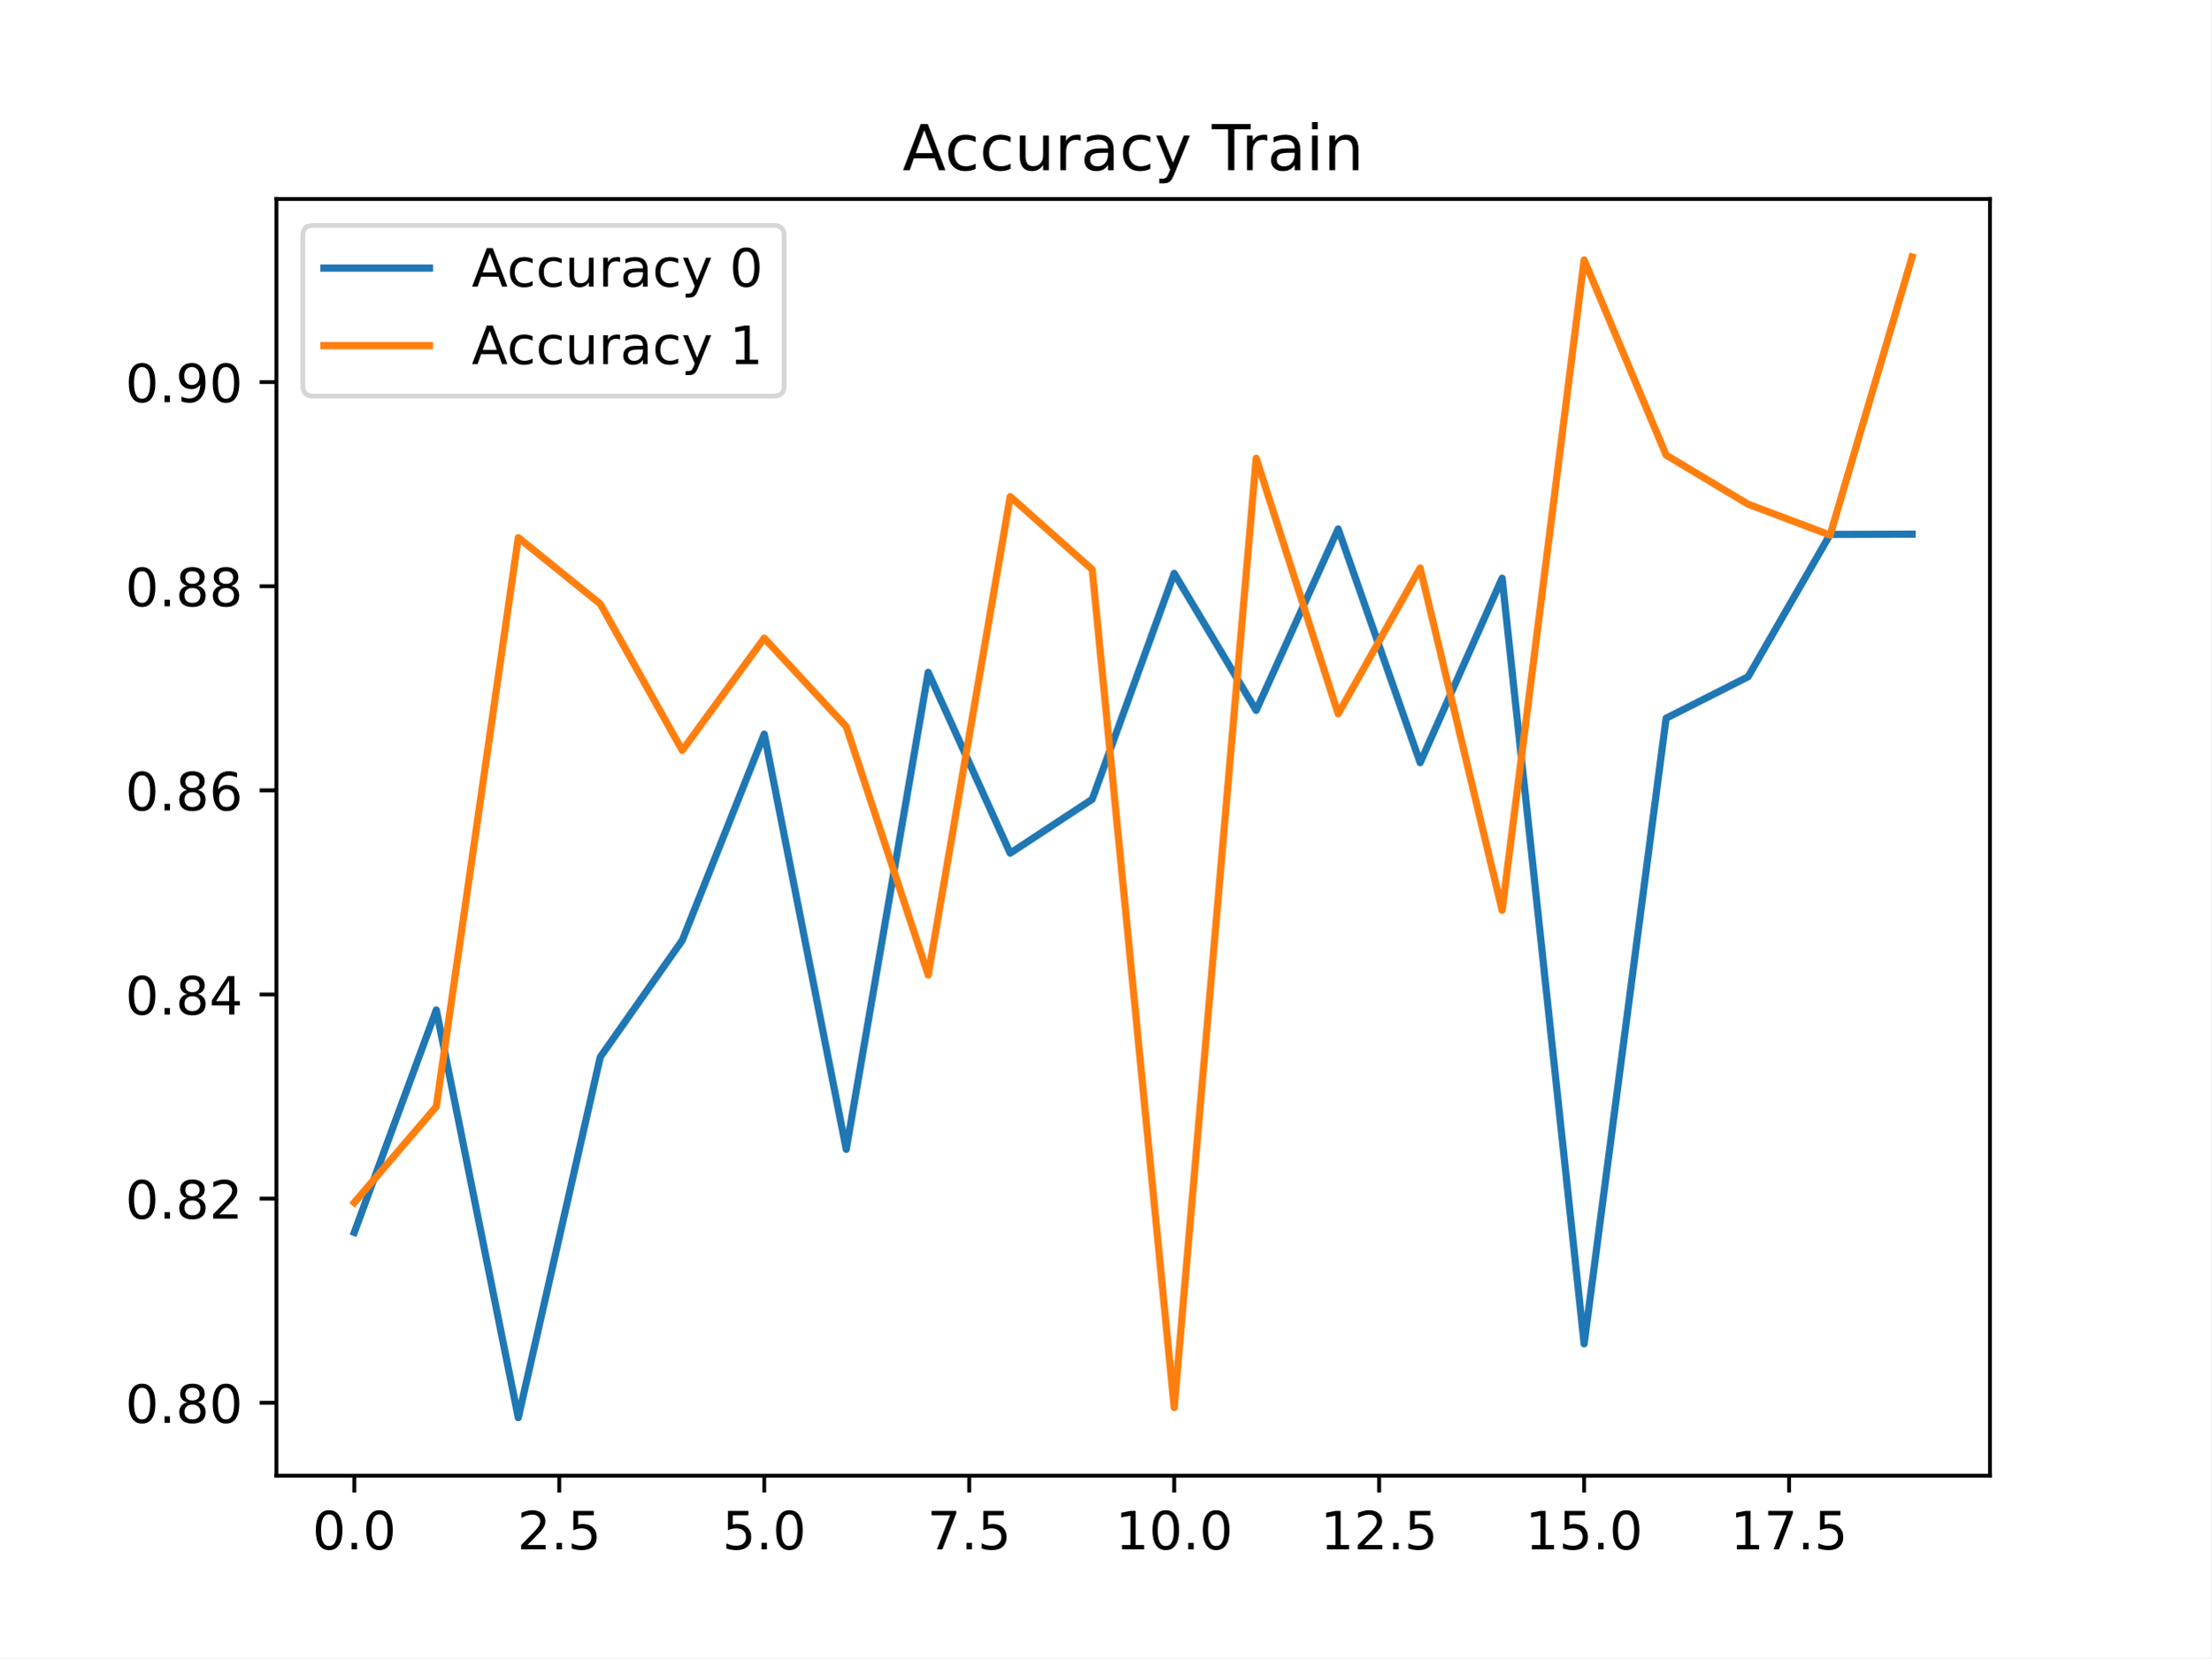
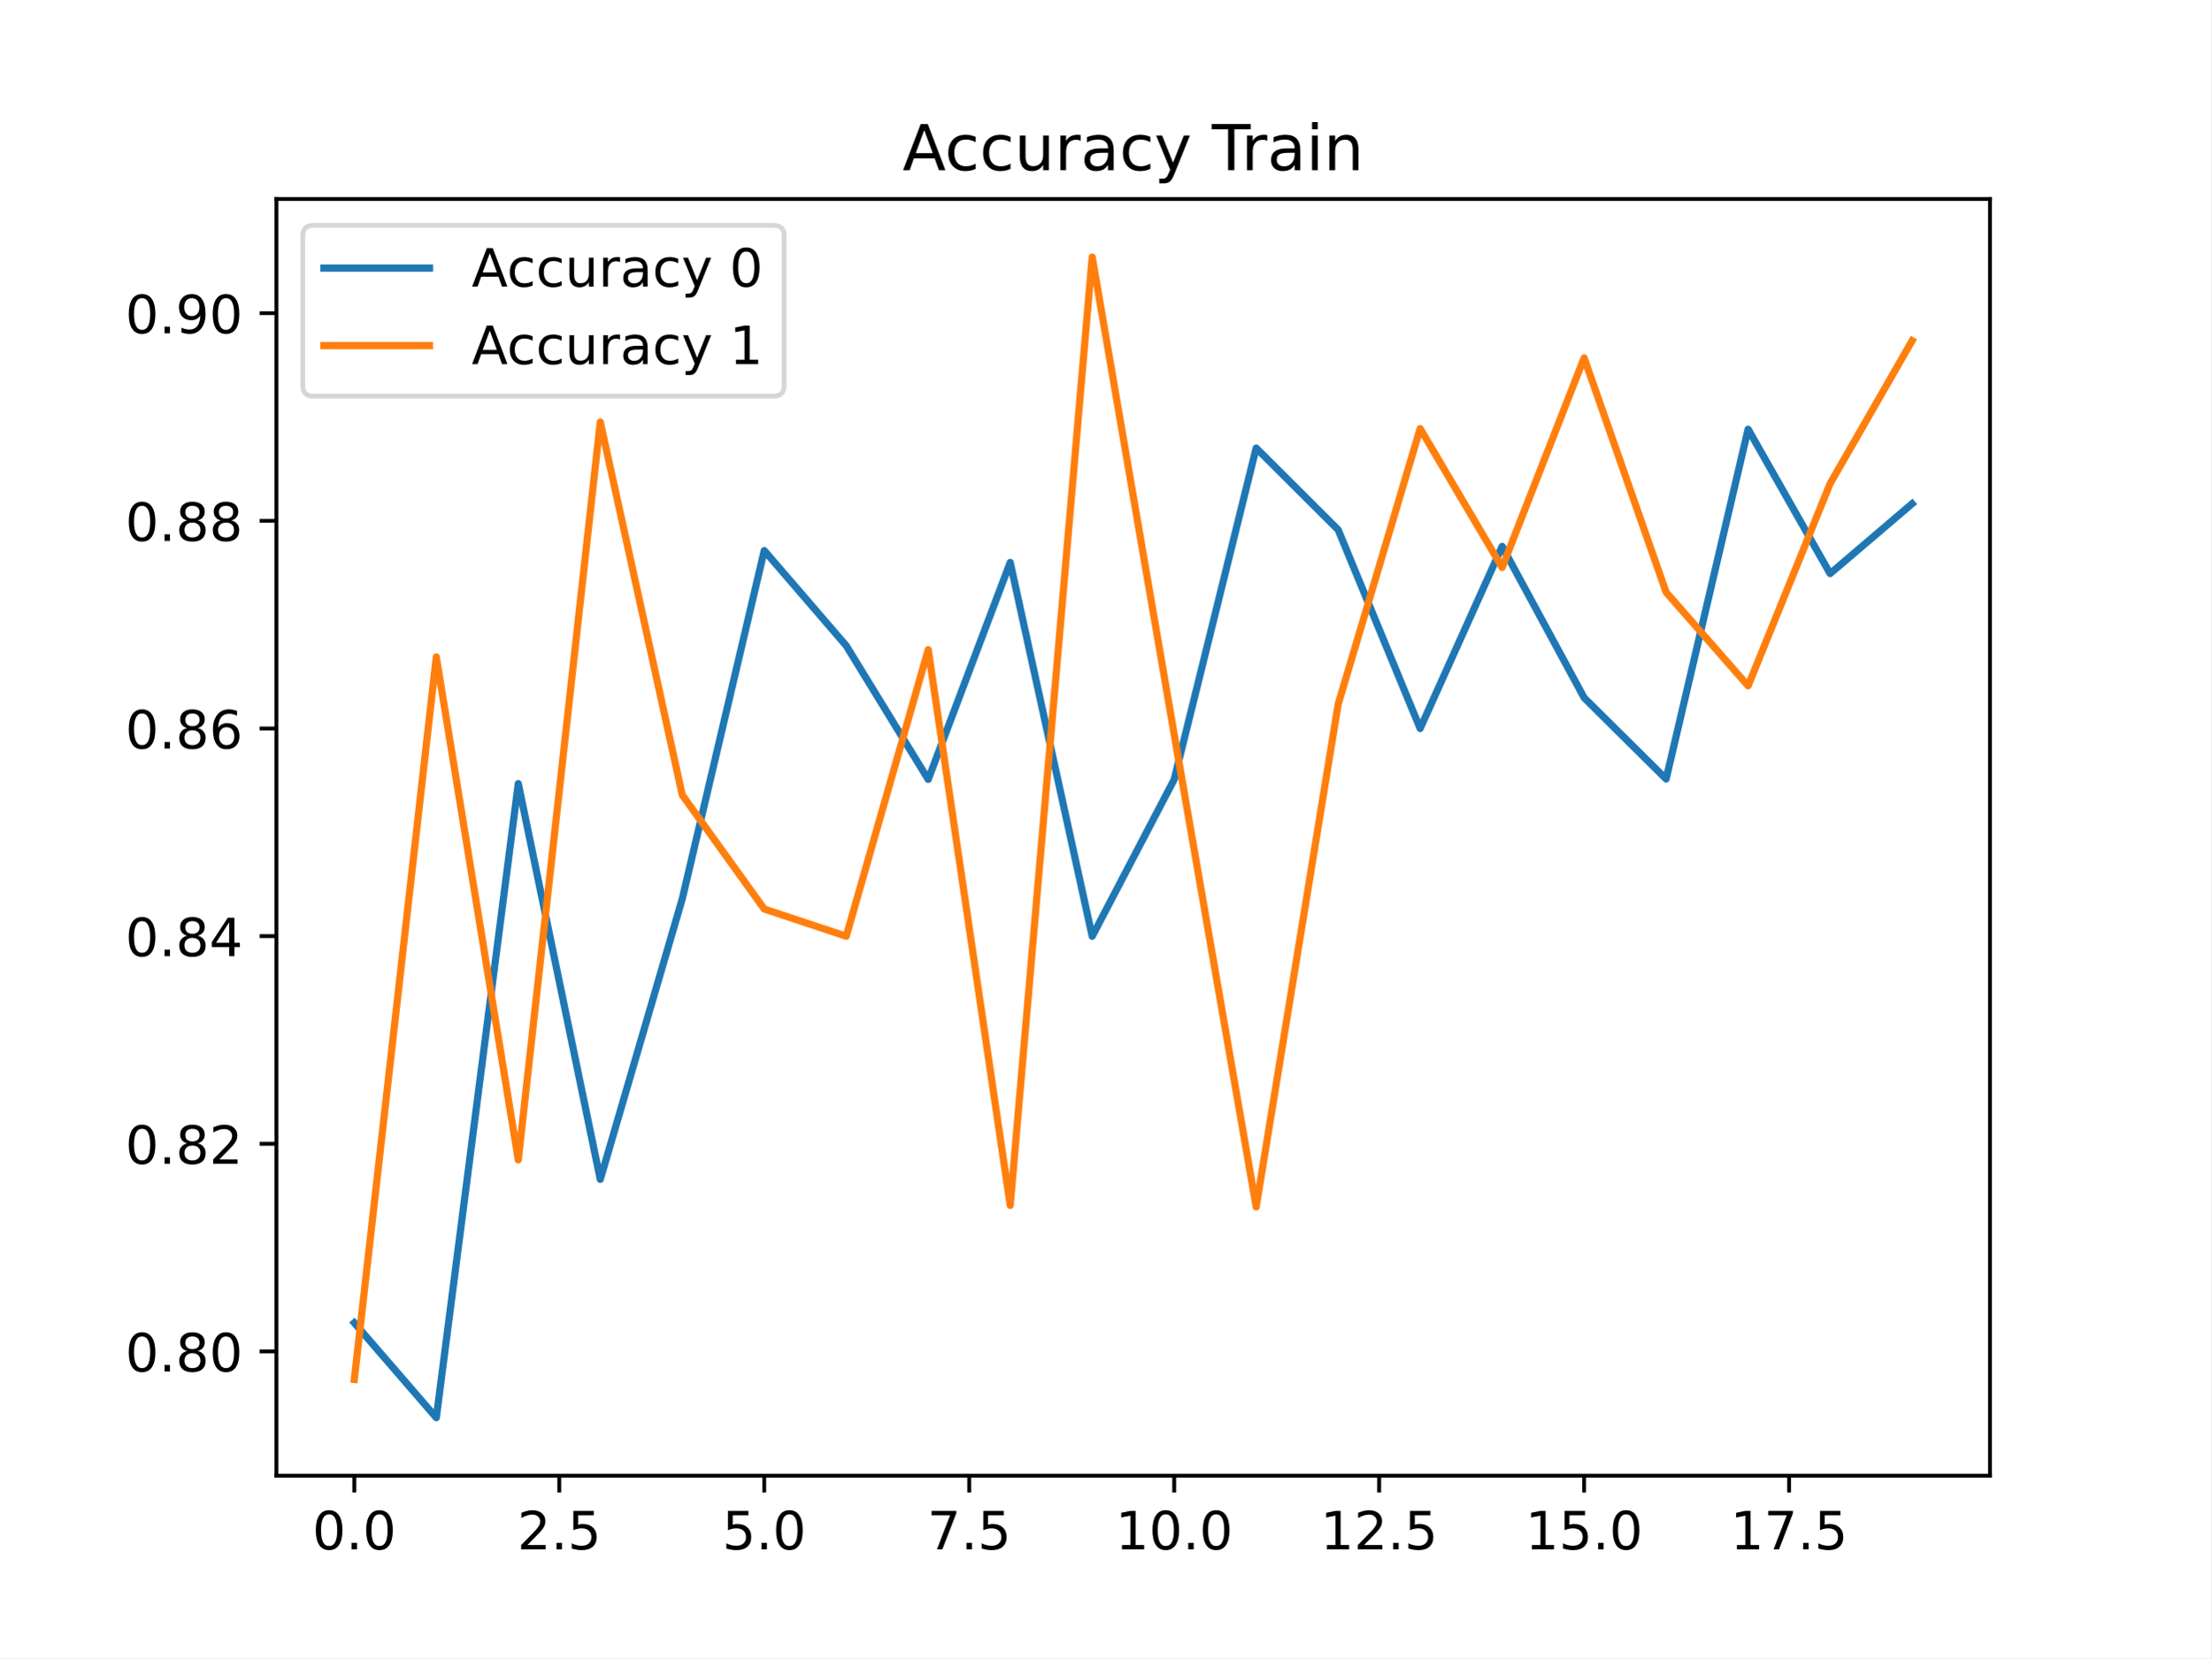
<svg xmlns="http://www.w3.org/2000/svg" xmlns:xlink="http://www.w3.org/1999/xlink" width="460.8pt" height="345.6pt" viewBox="0 0 460.8 345.6" version="1.1">
  <defs>
    <style type="text/css">*{stroke-linejoin: round; stroke-linecap: butt}</style>
  </defs>
  <g id="figure_1">
    <g id="patch_1">
      <path d="M 0 345.6  L 460.8 345.6  L 460.8 0  L 0 0  z " style="fill: #ffffff" />
    </g>
    <g id="axes_1">
      <g id="patch_2">
        <path d="M 57.6 307.584  L 414.72 307.584  L 414.72 41.472  L 57.6 41.472  z " style="fill: #ffffff" />
      </g>
      <g id="matplotlib.axis_1">
        <g id="xtick_1">
          <g id="line2d_1">
            <defs>
-               <path id="ma498a4cf6c" d="M 0 0  L 0 3.5  " style="stroke: #000000; stroke-width: 0.8" />
+               <path id="m814a73756a" d="M 0 0  L 0 3.5  " style="stroke: #000000; stroke-width: 0.8" />
            </defs>
            <g>
-               <use xlink:href="#ma498a4cf6c" x="73.833" y="307.584" style="stroke: #000000; stroke-width: 0.8" />
+               <use xlink:href="#m814a73756a" x="73.833" y="307.584" style="stroke: #000000; stroke-width: 0.8" />
            </g>
          </g>
          <g id="text_1">
            <g transform="translate(65.08601 322.9423) scale(0.11 -0.11)">
              <defs>
                <path id="DejaVuSans-30" d="M 2034 4250  Q 1547 4250 1301 3770  Q 1056 3291 1056 2328  Q 1056 1369 1301 889  Q 1547 409 2034 409  Q 2525 409 2770 889  Q 3016 1369 3016 2328  Q 3016 3291 2770 3770  Q 2525 4250 2034 4250  z M 2034 4750  Q 2819 4750 3233 4129  Q 3647 3509 3647 2328  Q 3647 1150 3233 529  Q 2819 -91 2034 -91  Q 1250 -91 836 529  Q 422 1150 422 2328  Q 422 3509 836 4129  Q 1250 4750 2034 4750  z " transform="scale(0.015625)" />
                <path id="DejaVuSans-2e" d="M 684 794  L 1344 794  L 1344 0  L 684 0  L 684 794  z " transform="scale(0.015625)" />
              </defs>
              <use xlink:href="#DejaVuSans-30" />
              <use xlink:href="#DejaVuSans-2e" x="63.623" />
              <use xlink:href="#DejaVuSans-30" x="95.41" />
            </g>
          </g>
        </g>
        <g id="xtick_2">
          <g id="line2d_2">
            <g>
-               <use xlink:href="#ma498a4cf6c" x="116.55" y="307.584" style="stroke: #000000; stroke-width: 0.8" />
+               <use xlink:href="#m814a73756a" x="116.55" y="307.584" style="stroke: #000000; stroke-width: 0.8" />
            </g>
          </g>
          <g id="text_2">
            <g transform="translate(107.8037 322.9423) scale(0.11 -0.11)">
              <defs>
                <path id="DejaVuSans-32" d="M 1228 531  L 3431 531  L 3431 0  L 469 0  L 469 531  Q 828 903 1448 1529  Q 2069 2156 2228 2338  Q 2531 2678 2651 2914  Q 2772 3150 2772 3378  Q 2772 3750 2511 3984  Q 2250 4219 1831 4219  Q 1534 4219 1204 4116  Q 875 4013 500 3803  L 500 4441  Q 881 4594 1212 4672  Q 1544 4750 1819 4750  Q 2544 4750 2975 4387  Q 3406 4025 3406 3419  Q 3406 3131 3298 2873  Q 3191 2616 2906 2266  Q 2828 2175 2409 1742  Q 1991 1309 1228 531  z " transform="scale(0.015625)" />
                <path id="DejaVuSans-35" d="M 691 4666  L 3169 4666  L 3169 4134  L 1269 4134  L 1269 2991  Q 1406 3038 1543 3061  Q 1681 3084 1819 3084  Q 2600 3084 3056 2656  Q 3513 2228 3513 1497  Q 3513 744 3044 326  Q 2575 -91 1722 -91  Q 1428 -91 1123 -41  Q 819 9 494 109  L 494 744  Q 775 591 1075 516  Q 1375 441 1709 441  Q 2250 441 2565 725  Q 2881 1009 2881 1497  Q 2881 1984 2565 2268  Q 2250 2553 1709 2553  Q 1456 2553 1204 2497  Q 953 2441 691 2322  L 691 4666  z " transform="scale(0.015625)" />
              </defs>
              <use xlink:href="#DejaVuSans-32" />
              <use xlink:href="#DejaVuSans-2e" x="63.623" />
              <use xlink:href="#DejaVuSans-35" x="95.41" />
            </g>
          </g>
        </g>
        <g id="xtick_3">
          <g id="line2d_3">
            <g>
-               <use xlink:href="#ma498a4cf6c" x="159.268" y="307.584" style="stroke: #000000; stroke-width: 0.8" />
+               <use xlink:href="#m814a73756a" x="159.268" y="307.584" style="stroke: #000000; stroke-width: 0.8" />
            </g>
          </g>
          <g id="text_3">
            <g transform="translate(150.5214 322.9423) scale(0.11 -0.11)">
              <use xlink:href="#DejaVuSans-35" />
              <use xlink:href="#DejaVuSans-2e" x="63.623" />
              <use xlink:href="#DejaVuSans-30" x="95.41" />
            </g>
          </g>
        </g>
        <g id="xtick_4">
          <g id="line2d_4">
            <g>
-               <use xlink:href="#ma498a4cf6c" x="201.986" y="307.584" style="stroke: #000000; stroke-width: 0.8" />
+               <use xlink:href="#m814a73756a" x="201.986" y="307.584" style="stroke: #000000; stroke-width: 0.8" />
            </g>
          </g>
          <g id="text_4">
            <g transform="translate(193.2391 322.9423) scale(0.11 -0.11)">
              <defs>
                <path id="DejaVuSans-37" d="M 525 4666  L 3525 4666  L 3525 4397  L 1831 0  L 1172 0  L 2766 4134  L 525 4134  L 525 4666  z " transform="scale(0.015625)" />
              </defs>
              <use xlink:href="#DejaVuSans-37" />
              <use xlink:href="#DejaVuSans-2e" x="63.623" />
              <use xlink:href="#DejaVuSans-35" x="95.41" />
            </g>
          </g>
        </g>
        <g id="xtick_5">
          <g id="line2d_5">
            <g>
-               <use xlink:href="#ma498a4cf6c" x="244.704" y="307.584" style="stroke: #000000; stroke-width: 0.8" />
+               <use xlink:href="#m814a73756a" x="244.704" y="307.584" style="stroke: #000000; stroke-width: 0.8" />
            </g>
          </g>
          <g id="text_5">
            <g transform="translate(232.4574 322.9423) scale(0.11 -0.11)">
              <defs>
                <path id="DejaVuSans-31" d="M 794 531  L 1825 531  L 1825 4091  L 703 3866  L 703 4441  L 1819 4666  L 2450 4666  L 2450 531  L 3481 531  L 3481 0  L 794 0  L 794 531  z " transform="scale(0.015625)" />
              </defs>
              <use xlink:href="#DejaVuSans-31" />
              <use xlink:href="#DejaVuSans-30" x="63.623" />
              <use xlink:href="#DejaVuSans-2e" x="127.246" />
              <use xlink:href="#DejaVuSans-30" x="159.033" />
            </g>
          </g>
        </g>
        <g id="xtick_6">
          <g id="line2d_6">
            <g>
-               <use xlink:href="#ma498a4cf6c" x="287.421" y="307.584" style="stroke: #000000; stroke-width: 0.8" />
+               <use xlink:href="#m814a73756a" x="287.421" y="307.584" style="stroke: #000000; stroke-width: 0.8" />
            </g>
          </g>
          <g id="text_6">
            <g transform="translate(275.1751 322.9423) scale(0.11 -0.11)">
              <use xlink:href="#DejaVuSans-31" />
              <use xlink:href="#DejaVuSans-32" x="63.623" />
              <use xlink:href="#DejaVuSans-2e" x="127.246" />
              <use xlink:href="#DejaVuSans-35" x="159.033" />
            </g>
          </g>
        </g>
        <g id="xtick_7">
          <g id="line2d_7">
            <g>
-               <use xlink:href="#ma498a4cf6c" x="330.139" y="307.584" style="stroke: #000000; stroke-width: 0.8" />
+               <use xlink:href="#m814a73756a" x="330.139" y="307.584" style="stroke: #000000; stroke-width: 0.8" />
            </g>
          </g>
          <g id="text_7">
            <g transform="translate(317.8929 322.9423) scale(0.11 -0.11)">
              <use xlink:href="#DejaVuSans-31" />
              <use xlink:href="#DejaVuSans-35" x="63.623" />
              <use xlink:href="#DejaVuSans-2e" x="127.246" />
              <use xlink:href="#DejaVuSans-30" x="159.033" />
            </g>
          </g>
        </g>
        <g id="xtick_8">
          <g id="line2d_8">
            <g>
-               <use xlink:href="#ma498a4cf6c" x="372.857" y="307.584" style="stroke: #000000; stroke-width: 0.8" />
+               <use xlink:href="#m814a73756a" x="372.857" y="307.584" style="stroke: #000000; stroke-width: 0.8" />
            </g>
          </g>
          <g id="text_8">
            <g transform="translate(360.6106 322.9423) scale(0.11 -0.11)">
              <use xlink:href="#DejaVuSans-31" />
              <use xlink:href="#DejaVuSans-37" x="63.623" />
              <use xlink:href="#DejaVuSans-2e" x="127.246" />
              <use xlink:href="#DejaVuSans-35" x="159.033" />
            </g>
          </g>
        </g>
      </g>
      <g id="matplotlib.axis_2">
        <g id="ytick_1">
          <g id="line2d_9">
            <defs>
-               <path id="m4837d87411" d="M 0 0  L -3.5 0  " style="stroke: #000000; stroke-width: 0.8" />
+               <path id="m4ef6f7b322" d="M 0 0  L -3.5 0  " style="stroke: #000000; stroke-width: 0.8" />
            </defs>
            <g>
-               <use xlink:href="#m4837d87411" x="57.6" y="292.388" style="stroke: #000000; stroke-width: 0.8" />
+               <use xlink:href="#m4ef6f7b322" x="57.6" y="281.685" style="stroke: #000000; stroke-width: 0.8" />
            </g>
          </g>
          <g id="text_9">
-             <g transform="translate(26.10781 296.5673) scale(0.11 -0.11)">
+             <g transform="translate(26.10781 285.8644) scale(0.11 -0.11)">
              <defs>
                <path id="DejaVuSans-38" d="M 2034 2216  Q 1584 2216 1326 1975  Q 1069 1734 1069 1313  Q 1069 891 1326 650  Q 1584 409 2034 409  Q 2484 409 2743 651  Q 3003 894 3003 1313  Q 3003 1734 2745 1975  Q 2488 2216 2034 2216  z M 1403 2484  Q 997 2584 770 2862  Q 544 3141 544 3541  Q 544 4100 942 4425  Q 1341 4750 2034 4750  Q 2731 4750 3128 4425  Q 3525 4100 3525 3541  Q 3525 3141 3298 2862  Q 3072 2584 2669 2484  Q 3125 2378 3379 2068  Q 3634 1759 3634 1313  Q 3634 634 3220 271  Q 2806 -91 2034 -91  Q 1263 -91 848 271  Q 434 634 434 1313  Q 434 1759 690 2068  Q 947 2378 1403 2484  z M 1172 3481  Q 1172 3119 1398 2916  Q 1625 2713 2034 2713  Q 2441 2713 2670 2916  Q 2900 3119 2900 3481  Q 2900 3844 2670 4047  Q 2441 4250 2034 4250  Q 1625 4250 1398 4047  Q 1172 3844 1172 3481  z " transform="scale(0.015625)" />
              </defs>
              <use xlink:href="#DejaVuSans-30" />
              <use xlink:href="#DejaVuSans-2e" x="63.623" />
              <use xlink:href="#DejaVuSans-38" x="95.41" />
              <use xlink:href="#DejaVuSans-30" x="159.033" />
            </g>
          </g>
        </g>
        <g id="ytick_2">
          <g id="line2d_10">
            <g>
-               <use xlink:href="#m4837d87411" x="57.6" y="249.836" style="stroke: #000000; stroke-width: 0.8" />
+               <use xlink:href="#m4ef6f7b322" x="57.6" y="238.402" style="stroke: #000000; stroke-width: 0.8" />
            </g>
          </g>
          <g id="text_10">
-             <g transform="translate(26.10781 254.0156) scale(0.11 -0.11)">
+             <g transform="translate(26.10781 242.5809) scale(0.11 -0.11)">
              <use xlink:href="#DejaVuSans-30" />
              <use xlink:href="#DejaVuSans-2e" x="63.623" />
              <use xlink:href="#DejaVuSans-38" x="95.41" />
              <use xlink:href="#DejaVuSans-32" x="159.033" />
            </g>
          </g>
        </g>
        <g id="ytick_3">
          <g id="line2d_11">
            <g>
-               <use xlink:href="#m4837d87411" x="57.6" y="207.285" style="stroke: #000000; stroke-width: 0.8" />
+               <use xlink:href="#m4ef6f7b322" x="57.6" y="195.118" style="stroke: #000000; stroke-width: 0.8" />
            </g>
          </g>
          <g id="text_11">
-             <g transform="translate(26.10781 211.464) scale(0.11 -0.11)">
+             <g transform="translate(26.10781 199.2974) scale(0.11 -0.11)">
              <defs>
                <path id="DejaVuSans-34" d="M 2419 4116  L 825 1625  L 2419 1625  L 2419 4116  z M 2253 4666  L 3047 4666  L 3047 1625  L 3713 1625  L 3713 1100  L 3047 1100  L 3047 0  L 2419 0  L 2419 1100  L 313 1100  L 313 1709  L 2253 4666  z " transform="scale(0.015625)" />
              </defs>
              <use xlink:href="#DejaVuSans-30" />
              <use xlink:href="#DejaVuSans-2e" x="63.623" />
              <use xlink:href="#DejaVuSans-38" x="95.41" />
              <use xlink:href="#DejaVuSans-34" x="159.033" />
            </g>
          </g>
        </g>
        <g id="ytick_4">
          <g id="line2d_12">
            <g>
-               <use xlink:href="#m4837d87411" x="57.6" y="164.733" style="stroke: #000000; stroke-width: 0.8" />
+               <use xlink:href="#m4ef6f7b322" x="57.6" y="151.835" style="stroke: #000000; stroke-width: 0.8" />
            </g>
          </g>
          <g id="text_12">
-             <g transform="translate(26.10781 168.9123) scale(0.11 -0.11)">
+             <g transform="translate(26.10781 156.014) scale(0.11 -0.11)">
              <defs>
                <path id="DejaVuSans-36" d="M 2113 2584  Q 1688 2584 1439 2293  Q 1191 2003 1191 1497  Q 1191 994 1439 701  Q 1688 409 2113 409  Q 2538 409 2786 701  Q 3034 994 3034 1497  Q 3034 2003 2786 2293  Q 2538 2584 2113 2584  z M 3366 4563  L 3366 3988  Q 3128 4100 2886 4159  Q 2644 4219 2406 4219  Q 1781 4219 1451 3797  Q 1122 3375 1075 2522  Q 1259 2794 1537 2939  Q 1816 3084 2150 3084  Q 2853 3084 3261 2657  Q 3669 2231 3669 1497  Q 3669 778 3244 343  Q 2819 -91 2113 -91  Q 1303 -91 875 529  Q 447 1150 447 2328  Q 447 3434 972 4092  Q 1497 4750 2381 4750  Q 2619 4750 2861 4703  Q 3103 4656 3366 4563  z " transform="scale(0.015625)" />
              </defs>
              <use xlink:href="#DejaVuSans-30" />
              <use xlink:href="#DejaVuSans-2e" x="63.623" />
              <use xlink:href="#DejaVuSans-38" x="95.41" />
              <use xlink:href="#DejaVuSans-36" x="159.033" />
            </g>
          </g>
        </g>
        <g id="ytick_5">
          <g id="line2d_13">
            <g>
-               <use xlink:href="#m4837d87411" x="57.6" y="122.181" style="stroke: #000000; stroke-width: 0.8" />
+               <use xlink:href="#m4ef6f7b322" x="57.6" y="108.551" style="stroke: #000000; stroke-width: 0.8" />
            </g>
          </g>
          <g id="text_13">
-             <g transform="translate(26.10781 126.3606) scale(0.11 -0.11)">
+             <g transform="translate(26.10781 112.7305) scale(0.11 -0.11)">
              <use xlink:href="#DejaVuSans-30" />
              <use xlink:href="#DejaVuSans-2e" x="63.623" />
              <use xlink:href="#DejaVuSans-38" x="95.41" />
              <use xlink:href="#DejaVuSans-38" x="159.033" />
            </g>
          </g>
        </g>
        <g id="ytick_6">
          <g id="line2d_14">
            <g>
-               <use xlink:href="#m4837d87411" x="57.6" y="79.63" style="stroke: #000000; stroke-width: 0.8" />
+               <use xlink:href="#m4ef6f7b322" x="57.6" y="65.268" style="stroke: #000000; stroke-width: 0.8" />
            </g>
          </g>
          <g id="text_14">
-             <g transform="translate(26.10781 83.80893) scale(0.11 -0.11)">
+             <g transform="translate(26.10781 69.44703) scale(0.11 -0.11)">
              <defs>
                <path id="DejaVuSans-39" d="M 703 97  L 703 672  Q 941 559 1184 500  Q 1428 441 1663 441  Q 2288 441 2617 861  Q 2947 1281 2994 2138  Q 2813 1869 2534 1725  Q 2256 1581 1919 1581  Q 1219 1581 811 2004  Q 403 2428 403 3163  Q 403 3881 828 4315  Q 1253 4750 1959 4750  Q 2769 4750 3195 4129  Q 3622 3509 3622 2328  Q 3622 1225 3098 567  Q 2575 -91 1691 -91  Q 1453 -91 1209 -44  Q 966 3 703 97  z M 1959 2075  Q 2384 2075 2632 2365  Q 2881 2656 2881 3163  Q 2881 3666 2632 3958  Q 2384 4250 1959 4250  Q 1534 4250 1286 3958  Q 1038 3666 1038 3163  Q 1038 2656 1286 2365  Q 1534 2075 1959 2075  z " transform="scale(0.015625)" />
              </defs>
              <use xlink:href="#DejaVuSans-30" />
              <use xlink:href="#DejaVuSans-2e" x="63.623" />
              <use xlink:href="#DejaVuSans-39" x="95.41" />
              <use xlink:href="#DejaVuSans-30" x="159.033" />
            </g>
          </g>
        </g>
      </g>
      <g id="line2d_15">
-         <path d="M 73.833 256.872  L 90.92 210.513  L 108.007 295.488  L 125.094 220.319  L 142.181 195.997  L 159.268 153.004  L 176.355 239.562  L 193.442 140.128  L 210.529 177.826  L 227.616 166.598  L 244.704 119.503  L 261.791 148.07  L 278.878 110.243  L 295.965 158.973  L 313.052 120.517  L 330.139 280.098  L 347.226 149.699  L 364.313 141.05  L 381.4 111.389  L 398.487 111.332  " clip-path="url(#pf20448a215)" style="fill: none; stroke: #1f77b4; stroke-width: 1.5; stroke-linecap: square" />
+         <path d="M 73.833 275.72  L 90.92 295.488  L 108.007 163.323  L 125.094 245.815  L 142.181 187.341  L 159.268 114.751  L 176.355 134.586  L 193.442 162.455  L 210.529 117.23  L 227.616 195.153  L 244.704 162.461  L 261.791 93.389  L 278.878 110.428  L 295.965 151.841  L 313.052 113.876  L 330.139 145.433  L 347.226 162.371  L 364.313 89.46  L 381.4 119.554  L 398.487 104.988  " clip-path="url(#p2459fee8a6)" style="fill: none; stroke: #1f77b4; stroke-width: 1.5; stroke-linecap: square" />
      </g>
      <g id="line2d_16">
-         <path d="M 73.833 250.651  L 90.92 230.651  L 108.007 112.058  L 125.094 125.872  L 142.181 156.405  L 159.268 133.003  L 176.355 151.447  L 193.442 203.212  L 210.529 103.497  L 227.616 118.694  L 244.704 293.378  L 261.791 95.499  L 278.878 148.788  L 295.965 118.394  L 313.052 189.734  L 330.139 54.181  L 347.226 94.853  L 364.313 105.09  L 381.4 111.524  L 398.487 53.568  " clip-path="url(#pf20448a215)" style="fill: none; stroke: #ff7f0e; stroke-width: 1.5; stroke-linecap: square" />
+         <path d="M 73.833 287.522  L 90.92 136.917  L 108.007 241.765  L 125.094 87.952  L 142.181 165.699  L 159.268 189.471  L 176.355 195.143  L 193.442 135.403  L 210.529 251.252  L 227.616 53.568  L 244.704 153.087  L 261.791 251.565  L 278.878 146.786  L 295.965 89.328  L 313.052 118.28  L 330.139 74.596  L 347.226 123.444  L 364.313 142.957  L 381.4 100.803  L 398.487 71.021  " clip-path="url(#p2459fee8a6)" style="fill: none; stroke: #ff7f0e; stroke-width: 1.5; stroke-linecap: square" />
      </g>
      <g id="patch_3">
        <path d="M 57.6 307.584  L 57.6 41.472  " style="fill: none; stroke: #000000; stroke-width: 0.8; stroke-linejoin: miter; stroke-linecap: square" />
      </g>
      <g id="patch_4">
        <path d="M 414.72 307.584  L 414.72 41.472  " style="fill: none; stroke: #000000; stroke-width: 0.8; stroke-linejoin: miter; stroke-linecap: square" />
      </g>
      <g id="patch_5">
        <path d="M 57.6 307.584  L 414.72 307.584  " style="fill: none; stroke: #000000; stroke-width: 0.8; stroke-linejoin: miter; stroke-linecap: square" />
      </g>
      <g id="patch_6">
        <path d="M 57.6 41.472  L 414.72 41.472  " style="fill: none; stroke: #000000; stroke-width: 0.8; stroke-linejoin: miter; stroke-linecap: square" />
      </g>
      <g id="text_15">
        <g transform="translate(188.0976 35.472) scale(0.132 -0.132)">
          <defs>
            <path id="DejaVuSans-41" d="M 2188 4044  L 1331 1722  L 3047 1722  L 2188 4044  z M 1831 4666  L 2547 4666  L 4325 0  L 3669 0  L 3244 1197  L 1141 1197  L 716 0  L 50 0  L 1831 4666  z " transform="scale(0.015625)" />
            <path id="DejaVuSans-63" d="M 3122 3366  L 3122 2828  Q 2878 2963 2633 3030  Q 2388 3097 2138 3097  Q 1578 3097 1268 2742  Q 959 2388 959 1747  Q 959 1106 1268 751  Q 1578 397 2138 397  Q 2388 397 2633 464  Q 2878 531 3122 666  L 3122 134  Q 2881 22 2623 -34  Q 2366 -91 2075 -91  Q 1284 -91 818 406  Q 353 903 353 1747  Q 353 2603 823 3093  Q 1294 3584 2113 3584  Q 2378 3584 2631 3529  Q 2884 3475 3122 3366  z " transform="scale(0.015625)" />
            <path id="DejaVuSans-75" d="M 544 1381  L 544 3500  L 1119 3500  L 1119 1403  Q 1119 906 1312 657  Q 1506 409 1894 409  Q 2359 409 2629 706  Q 2900 1003 2900 1516  L 2900 3500  L 3475 3500  L 3475 0  L 2900 0  L 2900 538  Q 2691 219 2414 64  Q 2138 -91 1772 -91  Q 1169 -91 856 284  Q 544 659 544 1381  z M 1991 3584  L 1991 3584  z " transform="scale(0.015625)" />
            <path id="DejaVuSans-72" d="M 2631 2963  Q 2534 3019 2420 3045  Q 2306 3072 2169 3072  Q 1681 3072 1420 2755  Q 1159 2438 1159 1844  L 1159 0  L 581 0  L 581 3500  L 1159 3500  L 1159 2956  Q 1341 3275 1631 3429  Q 1922 3584 2338 3584  Q 2397 3584 2469 3576  Q 2541 3569 2628 3553  L 2631 2963  z " transform="scale(0.015625)" />
            <path id="DejaVuSans-61" d="M 2194 1759  Q 1497 1759 1228 1600  Q 959 1441 959 1056  Q 959 750 1161 570  Q 1363 391 1709 391  Q 2188 391 2477 730  Q 2766 1069 2766 1631  L 2766 1759  L 2194 1759  z M 3341 1997  L 3341 0  L 2766 0  L 2766 531  Q 2569 213 2275 61  Q 1981 -91 1556 -91  Q 1019 -91 701 211  Q 384 513 384 1019  Q 384 1609 779 1909  Q 1175 2209 1959 2209  L 2766 2209  L 2766 2266  Q 2766 2663 2505 2880  Q 2244 3097 1772 3097  Q 1472 3097 1187 3025  Q 903 2953 641 2809  L 641 3341  Q 956 3463 1253 3523  Q 1550 3584 1831 3584  Q 2591 3584 2966 3190  Q 3341 2797 3341 1997  z " transform="scale(0.015625)" />
            <path id="DejaVuSans-79" d="M 2059 -325  Q 1816 -950 1584 -1140  Q 1353 -1331 966 -1331  L 506 -1331  L 506 -850  L 844 -850  Q 1081 -850 1212 -737  Q 1344 -625 1503 -206  L 1606 56  L 191 3500  L 800 3500  L 1894 763  L 2988 3500  L 3597 3500  L 2059 -325  z " transform="scale(0.015625)" />
            <path id="DejaVuSans-20" transform="scale(0.015625)" />
            <path id="DejaVuSans-54" d="M -19 4666  L 3928 4666  L 3928 4134  L 2272 4134  L 2272 0  L 1638 0  L 1638 4134  L -19 4134  L -19 4666  z " transform="scale(0.015625)" />
            <path id="DejaVuSans-69" d="M 603 3500  L 1178 3500  L 1178 0  L 603 0  L 603 3500  z M 603 4863  L 1178 4863  L 1178 4134  L 603 4134  L 603 4863  z " transform="scale(0.015625)" />
            <path id="DejaVuSans-6e" d="M 3513 2113  L 3513 0  L 2938 0  L 2938 2094  Q 2938 2591 2744 2837  Q 2550 3084 2163 3084  Q 1697 3084 1428 2787  Q 1159 2491 1159 1978  L 1159 0  L 581 0  L 581 3500  L 1159 3500  L 1159 2956  Q 1366 3272 1645 3428  Q 1925 3584 2291 3584  Q 2894 3584 3203 3211  Q 3513 2838 3513 2113  z " transform="scale(0.015625)" />
          </defs>
          <use xlink:href="#DejaVuSans-41" />
          <use xlink:href="#DejaVuSans-63" x="66.658" />
          <use xlink:href="#DejaVuSans-63" x="121.639" />
          <use xlink:href="#DejaVuSans-75" x="176.619" />
          <use xlink:href="#DejaVuSans-72" x="239.998" />
          <use xlink:href="#DejaVuSans-61" x="281.111" />
          <use xlink:href="#DejaVuSans-63" x="342.391" />
          <use xlink:href="#DejaVuSans-79" x="397.371" />
          <use xlink:href="#DejaVuSans-20" x="456.551" />
          <use xlink:href="#DejaVuSans-54" x="488.338" />
          <use xlink:href="#DejaVuSans-72" x="534.672" />
          <use xlink:href="#DejaVuSans-61" x="575.785" />
          <use xlink:href="#DejaVuSans-69" x="637.064" />
          <use xlink:href="#DejaVuSans-6e" x="664.848" />
        </g>
      </g>
      <g id="legend_1">
        <g id="patch_7">
          <path d="M 65.3 82.564  L 161.217 82.564  Q 163.417 82.564 163.417 80.364  L 163.417 49.172  Q 163.417 46.972 161.217 46.972  L 65.3 46.972  Q 63.1 46.972 63.1 49.172  L 63.1 80.364  Q 63.1 82.564 65.3 82.564  z " style="fill: #ffffff; opacity: 0.8; stroke: #cccccc; stroke-linejoin: miter" />
        </g>
        <g id="line2d_17">
          <path d="M 67.5 55.88  L 78.5 55.88  L 89.5 55.88  " style="fill: none; stroke: #1f77b4; stroke-width: 1.5; stroke-linecap: square" />
        </g>
        <g id="text_16">
          <g transform="translate(98.3 59.73028) scale(0.11 -0.11)">
            <use xlink:href="#DejaVuSans-41" />
            <use xlink:href="#DejaVuSans-63" x="66.658" />
            <use xlink:href="#DejaVuSans-63" x="121.639" />
            <use xlink:href="#DejaVuSans-75" x="176.619" />
            <use xlink:href="#DejaVuSans-72" x="239.998" />
            <use xlink:href="#DejaVuSans-61" x="281.111" />
            <use xlink:href="#DejaVuSans-63" x="342.391" />
            <use xlink:href="#DejaVuSans-79" x="397.371" />
            <use xlink:href="#DejaVuSans-20" x="456.551" />
            <use xlink:href="#DejaVuSans-30" x="488.338" />
          </g>
        </g>
        <g id="line2d_18">
          <path d="M 67.5 72.026  L 78.5 72.026  L 89.5 72.026  " style="fill: none; stroke: #ff7f0e; stroke-width: 1.5; stroke-linecap: square" />
        </g>
        <g id="text_17">
          <g transform="translate(98.3 75.87622) scale(0.11 -0.11)">
            <use xlink:href="#DejaVuSans-41" />
            <use xlink:href="#DejaVuSans-63" x="66.658" />
            <use xlink:href="#DejaVuSans-63" x="121.639" />
            <use xlink:href="#DejaVuSans-75" x="176.619" />
            <use xlink:href="#DejaVuSans-72" x="239.998" />
            <use xlink:href="#DejaVuSans-61" x="281.111" />
            <use xlink:href="#DejaVuSans-63" x="342.391" />
            <use xlink:href="#DejaVuSans-79" x="397.371" />
            <use xlink:href="#DejaVuSans-20" x="456.551" />
            <use xlink:href="#DejaVuSans-31" x="488.338" />
          </g>
        </g>
      </g>
    </g>
  </g>
  <defs>
-     <clipPath id="pf20448a215">
+     <clipPath id="p2459fee8a6">
      <rect x="57.6" y="41.472" width="357.12" height="266.112" />
    </clipPath>
  </defs>
</svg>
